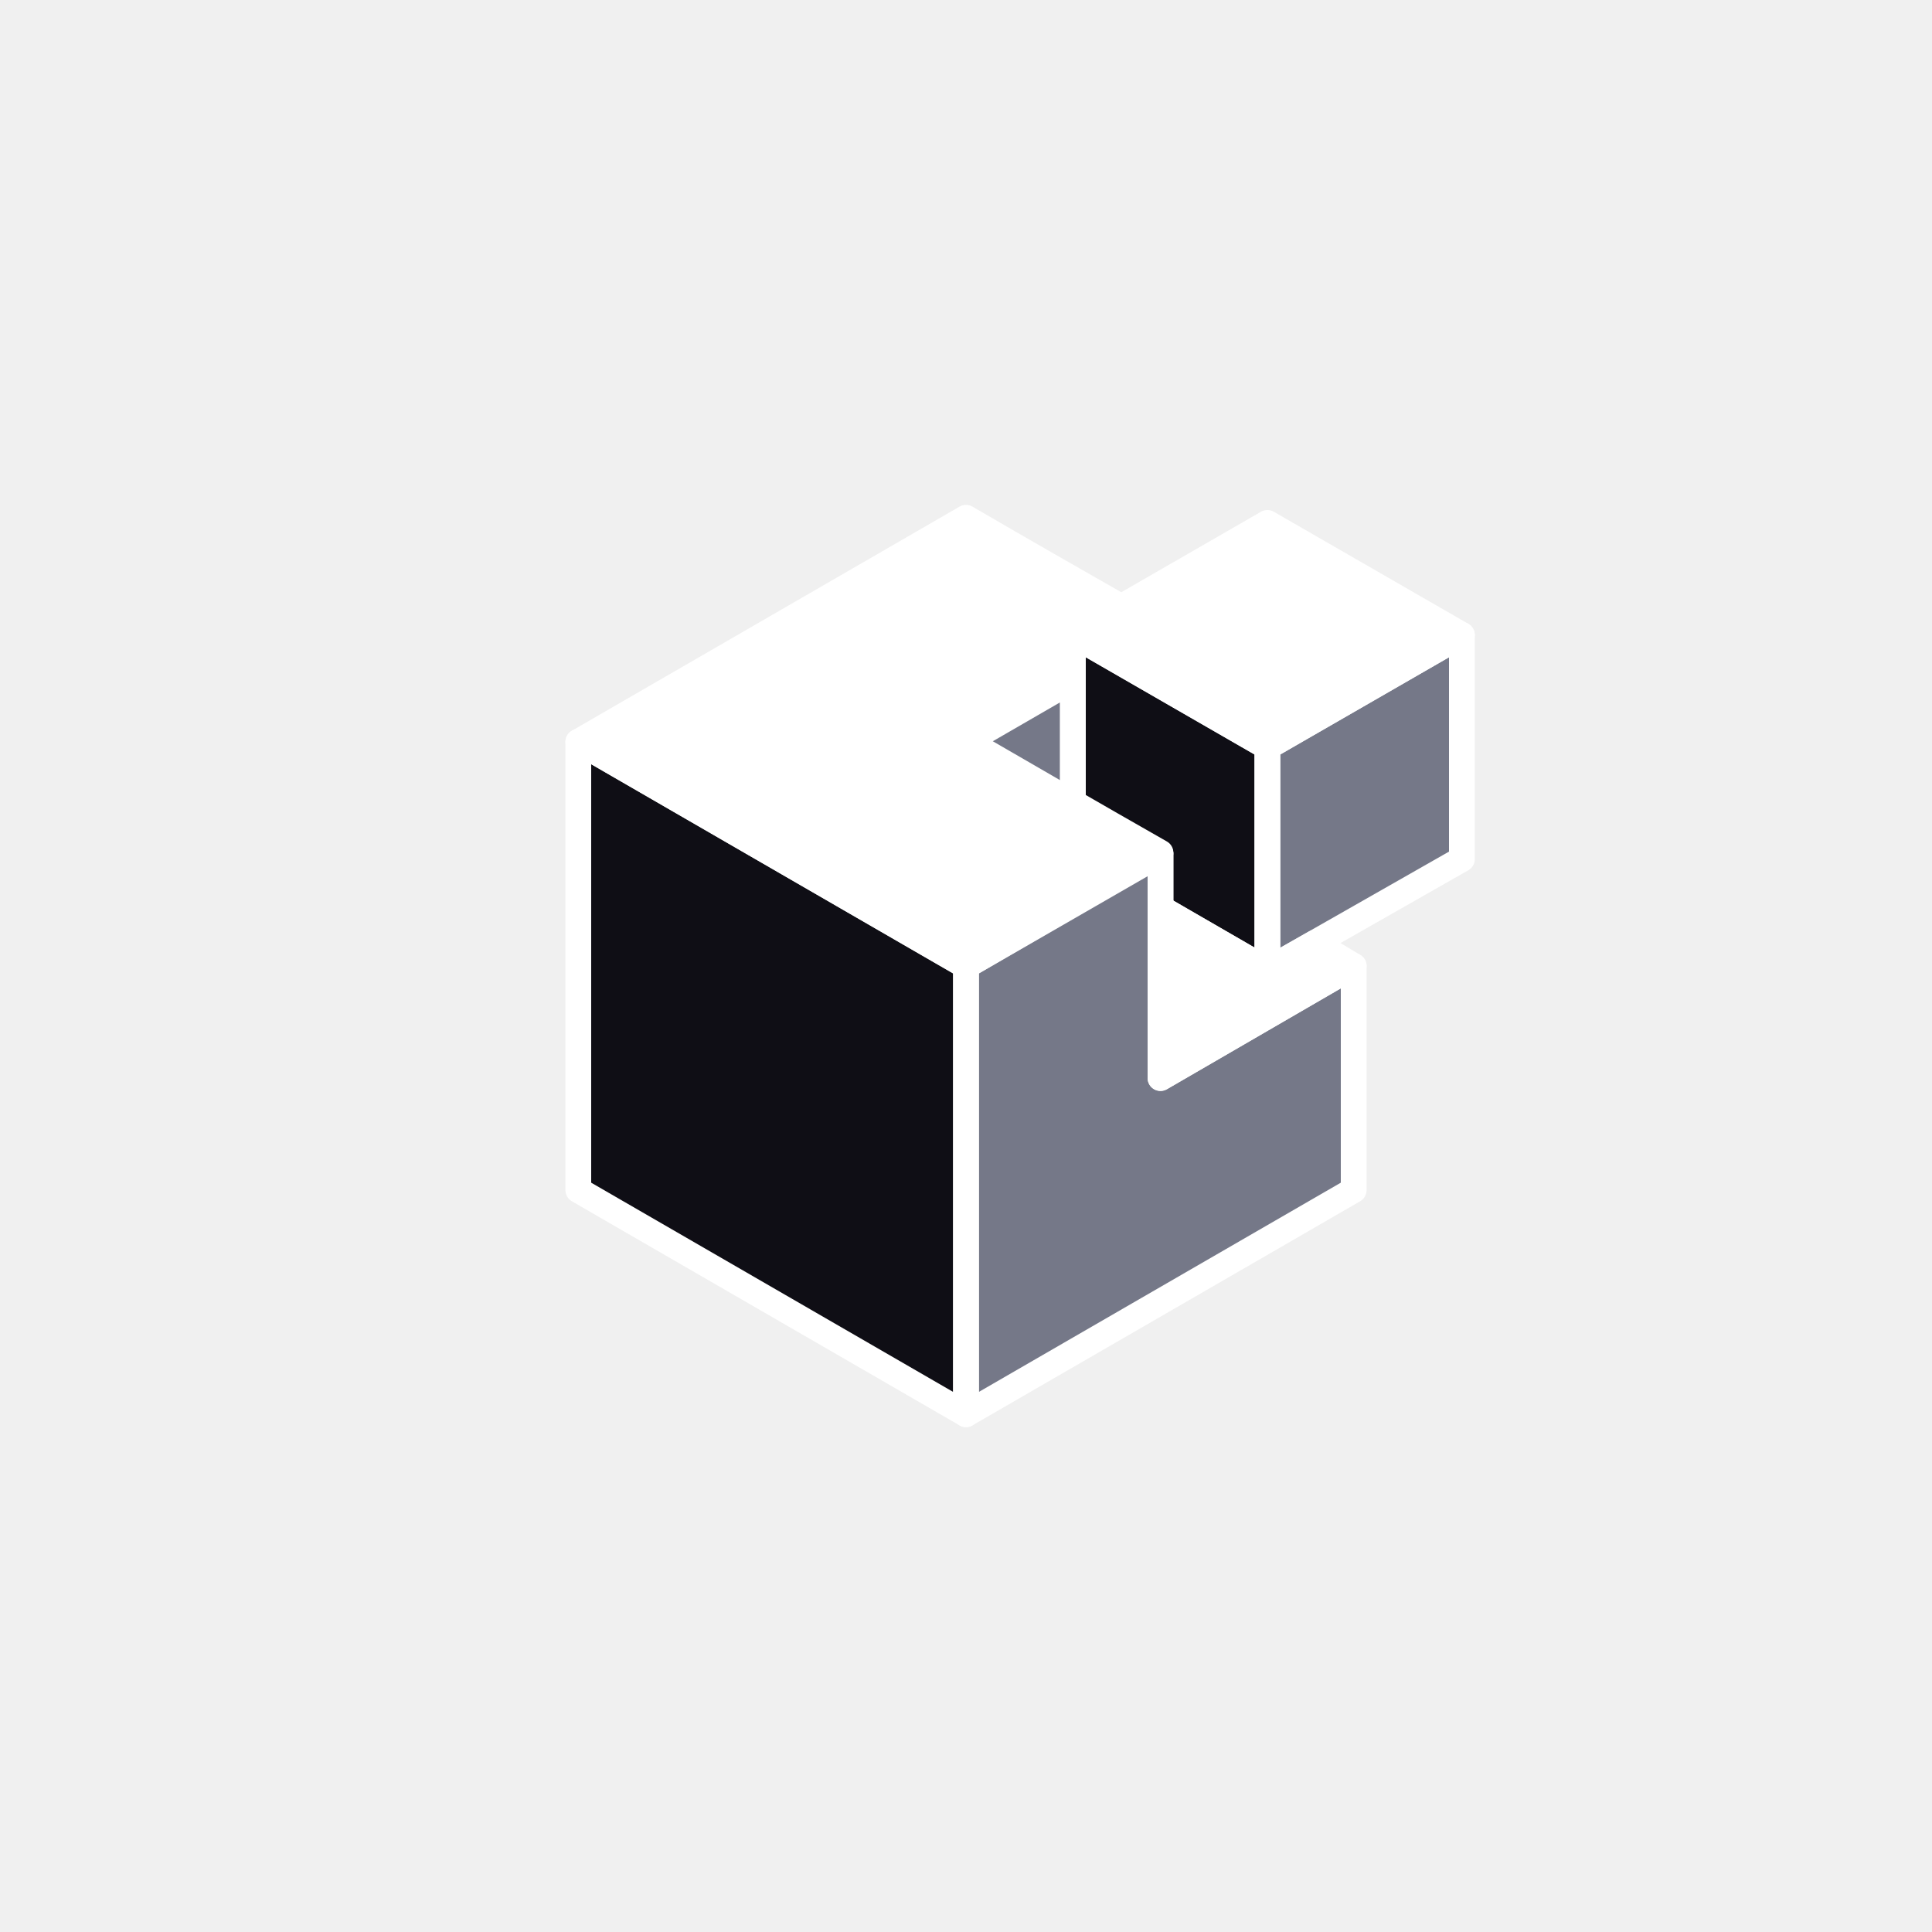
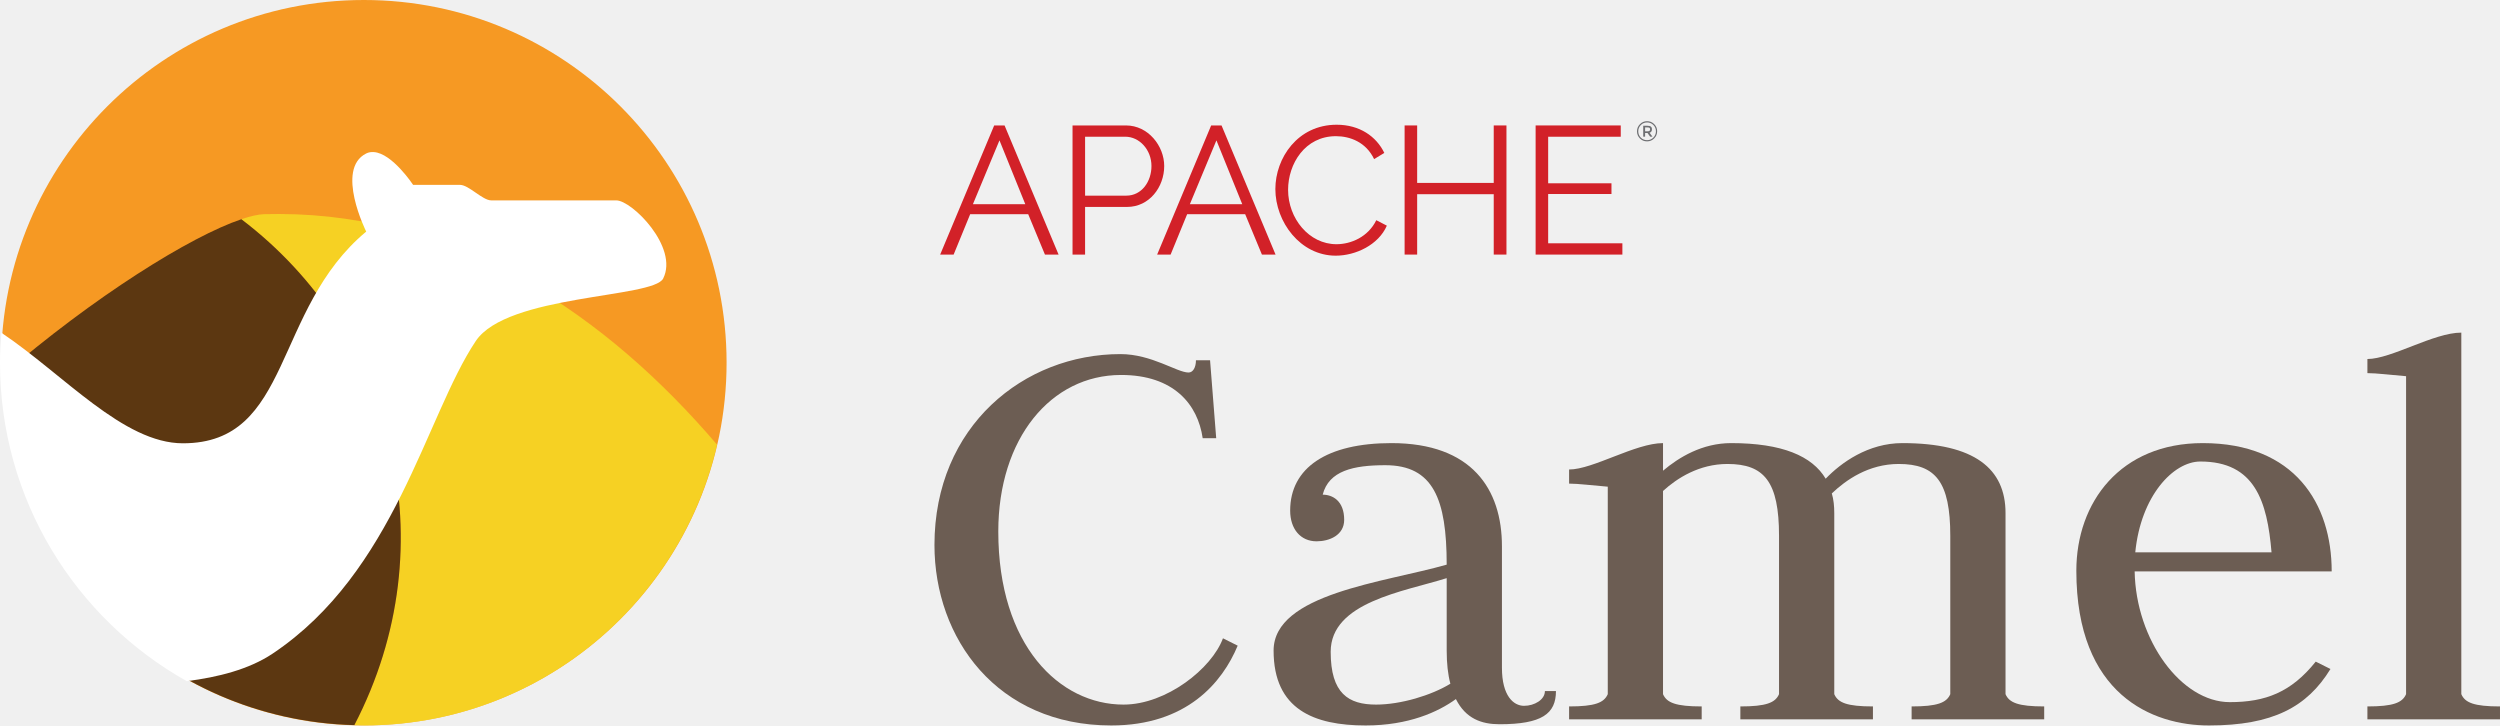
- <svg xmlns="http://www.w3.org/2000/svg" version="1.1" id="Layer_1" x="0px" y="0px" viewBox="0 0 150 150" style="enable-background:new 0 0 150 150;" xml:space="preserve">
-   <style type="text/css">
- 	.st0{fill:#FFFFFF;}
- 	.st1{fill:#757888;}
- 	.st2{fill:#0F0E15;}
- 	.st3{fill:none;stroke:#FFFFFF;stroke-width:2;stroke-linecap:round;stroke-linejoin:round;stroke-miterlimit:10;}
- </style>
-   <g>
-     <g>
-       <polygon class="st0" points="105.1,75 102.1,73.2 98.4,75.3 90.1,70.5 90.1,83.7   " />
-       <polygon class="st1" points="83.3,52.8 83.3,62.4 75,57.6   " />
-       <polygon class="st2" points="44.9,92.4 44.9,57.6 75,75 75,109.8   " />
-       <polygon class="st0" points="83.3,49.3 98.4,40.6 113.5,49.3 98.4,58   " />
-       <polygon class="st2" points="90.1,66.3 83.3,62.4 83.3,49.3 98.4,58 98.4,75.3 90.1,70.5   " />
-       <polygon class="st1" points="113.5,66.7 113.5,49.3 98.4,58 98.4,75.3   " />
-       <path class="st0" d="M44.9,57.6L75,40.2c3.4,2,12,6.9,12,6.9l-3.7,2.1v3.5c0,0-5.2,3-8.3,4.8c5,2.9,10,5.8,15.1,8.7L75,75    L44.9,57.6z" />
-       <polygon class="st1" points="105.1,75 90.1,83.7 90.1,66.3 75,75 75,109.8 105.1,92.4   " />
-     </g>
-     <g>
-       <polygon class="st3" points="105.1,75 102.1,73.2 98.4,75.3 90.1,70.5 90.1,83.7   " />
-       <polygon class="st3" points="83.3,52.8 83.3,62.4 75,57.6   " />
-       <polygon class="st3" points="44.9,92.4 44.9,57.6 75,75 75,109.8   " />
-       <polygon class="st3" points="83.3,49.3 98.4,40.6 113.5,49.3 98.4,58   " />
-       <polygon class="st3" points="90.1,66.3 83.3,62.4 83.3,49.3 98.4,58 98.4,75.3 90.1,70.5   " />
-       <polygon class="st3" points="113.5,66.7 113.5,49.3 98.4,58 98.4,75.3   " />
-       <path class="st3" d="M44.9,57.6L75,40.2c3.4,2,12,6.9,12,6.9l-3.7,2.1v3.5c0,0-5.2,3-8.3,4.8c5,2.9,10,5.8,15.1,8.7L75,75    L44.9,57.6z" />
-       <polygon class="st3" points="105.1,75 90.1,83.7 90.1,66.3 75,75 75,109.8 105.1,92.4   " />
+ <svg xmlns="http://www.w3.org/2000/svg" xmlns:xlink="http://www.w3.org/1999/xlink" width="141.215mm" height="40.978mm" viewBox="0 0 141.215 40.978" version="1.1" id="svg2343">
+   <defs id="defs2337">
+     <linearGradient xlink:href="#SVGID_1_-0" id="linearGradient4866" gradientUnits="userSpaceOnUse" x1="333.483" y1="702.6" x2="477.002" y2="563.73" />
+     <linearGradient id="SVGID_1_-0" gradientUnits="userSpaceOnUse" x1="-4229.666" y1="-4143.64" x2="-3987.589" y2="-3860.573" gradientTransform="matrix(0.4226,-0.9063,0.9063,0.4226,6189.036,-1936.836)">
+       <stop offset="0" style="stop-color:#F69923" id="stop3286-8" />
+       <stop offset="0.11" style="stop-color:#F79A23" id="stop3288-2" />
+       <stop offset="0.945" style="stop-color:#E97826" id="stop3290-2" />
+     </linearGradient>
+     <linearGradient xlink:href="#linearGradient3949" id="linearGradient4868" gradientUnits="userSpaceOnUse" x1="333.483" y1="702.6" x2="477.002" y2="563.73" />
+     <linearGradient gradientTransform="matrix(0.4226,-0.9063,0.9063,0.4226,6189.036,-1936.836)" y2="-3860.573" x2="-3987.589" y1="-4143.64" x1="-4229.666" gradientUnits="userSpaceOnUse" id="linearGradient3949">
+       <stop id="stop3951" style="stop-color:#F69923" offset="0" />
+       <stop id="stop3953" style="stop-color:#F79A23" offset="0.08" />
+       <stop id="stop3955" style="stop-color:#E97826" offset="0.419" />
+     </linearGradient>
+     <linearGradient xlink:href="#linearGradient4556" id="linearGradient4870" gradientUnits="userSpaceOnUse" x1="633.551" y1="814.599" x2="566.471" y2="909.117" />
+     <linearGradient gradientTransform="matrix(0.4226,-0.9063,0.9063,0.4226,6189.036,-1936.836)" y2="-3860.573" x2="-3987.589" y1="-4143.64" x1="-4229.666" gradientUnits="userSpaceOnUse" id="linearGradient4556">
+       <stop id="stop4558" style="stop-color:#f6e423;stop-opacity:1" offset="0" />
+       <stop id="stop4560" style="stop-color:#F79A23" offset="0.412" />
+       <stop id="stop4562" style="stop-color:#E97826" offset="0.733" />
+     </linearGradient>
+   </defs>
+   <g id="layer1" transform="translate(210.4585,-18.46432)">
+     <g id="g4839" transform="matrix(0.315204,0,0,0.315204,-253.464,-173.701)">
+       <g id="g4763" transform="translate(73.91896,19.51005)">
+         <g transform="translate(-72.02315,20.16005)" id="g4765">
+           <g style="font-size:27.92px;font-family:Sans;letter-spacing:0px;word-spacing:0px;fill:#6c5d53" id="g4767">
+             <path d="m 335.44,637.18 c 9.46,0 13.75,5.28 14.63,11.33 h 2.42 l -1.1,-13.97 h -2.53 c 0,1.32 -0.55,2.2 -1.32,2.2 -2.09,0 -6.6,-3.3 -12.21,-3.3 -17.27,0 -33.33,12.87 -33.33,34.21 0,16.72 11.22,32.34 31.68,32.34 13.53,0 19.91,-7.7 22.66,-14.3 l -2.64,-1.32 c -1.98,5.39 -10.12,11.88 -17.82,11.88 -11.44,0 -22.44,-10.56 -22.44,-31.02 0,-16.72 9.46,-28.05 22,-28.05" style="-inkscape-font-specification:'Judson Medium'" id="path4769" />
+             <path d="m 371.575,658.63 c 1.1,-4.29 5.5,-5.28 11.22,-5.28 8.58,0 11,6.05 11,17.82 -11.11,3.19 -31.02,5.17 -31.02,15.4 0,10.56 7.26,13.42 16.5,13.42 7.7,0 12.98,-2.42 16.17,-4.73 1.76,3.52 4.62,4.51 7.81,4.51 7.59,0 10.12,-1.87 10.12,-5.94 h -1.98 c 0,1.54 -1.87,2.64 -3.74,2.64 -1.87,0 -3.96,-1.76 -3.96,-6.82 v -21.78 c 0,-10.23 -5.39,-18.48 -19.8,-18.48 -11.55,0 -18.15,4.4 -18.15,12.1 0,3.3 1.87,5.5 4.73,5.5 2.31,0 4.95,-1.1 4.95,-3.85 0,-3.41 -2.09,-4.51 -3.85,-4.51 m 22.88,33.88 c -3.41,2.09 -8.91,3.74 -13.31,3.74 -4.95,0 -8.14,-1.98 -8.14,-9.46 0,-8.91 13.09,-10.78 20.79,-13.2 v 12.98 c 0,2.31 0.22,4.29 0.66,5.94" style="-inkscape-font-specification:'Judson Medium'" id="path4771" />
+             <path d="m 415.731,698.89 h 23.76 v -2.31 c -4.62,0 -6.27,-0.66 -6.93,-2.2 v -36.41 c 2.53,-2.31 6.49,-4.84 11.55,-4.84 6.6,0 9.24,3.19 9.24,12.87 v 28.38 c -0.66,1.54 -2.31,2.2 -6.93,2.2 v 2.31 h 23.76 v -2.31 c -4.62,0 -6.27,-0.66 -6.93,-2.2 v -32.45 c 0,-1.21 -0.11,-2.42 -0.44,-3.52 2.53,-2.42 6.6,-5.28 11.99,-5.28 6.6,0 9.24,3.19 9.24,12.87 v 28.38 c -0.66,1.54 -2.31,2.2 -6.93,2.2 v 2.31 h 23.76 v -2.31 c -4.62,0 -6.27,-0.66 -6.93,-2.2 v -32.45 c 0,-7.92 -5.5,-12.54 -18.48,-12.54 -6.16,0 -11,3.52 -13.75,6.38 -2.42,-4.07 -7.81,-6.38 -16.94,-6.38 -5.17,0 -9.35,2.53 -12.21,4.95 v -4.95 c -4.95,0 -12.54,4.73 -16.83,4.73 v 2.53 c 1.65,0 4.18,0.33 6.93,0.55 v 37.18 c -0.66,1.54 -2.31,2.2 -6.93,2.2 v 2.31" style="-inkscape-font-specification:'Judson Medium'" id="path4773" />
+             <path d="m 517.081,672.38 h 35.31 c 0,-12.1 -6.6,-22.99 -23.1,-22.99 -14.74,0 -22.66,10.56 -22.66,22.88 0,22.22 13.64,27.72 23.76,27.72 11.44,0 17.6,-3.3 21.78,-10.12 l -2.64,-1.32 c -4.4,5.5 -9.02,7.26 -15.4,7.26 -8.69,0 -16.83,-11.11 -17.05,-23.43 m 0.11,-3.41 c 0.99,-10.12 6.82,-16.28 11.66,-16.28 9.79,0 11.99,7.15 12.76,16.28 h -24.42" style="-inkscape-font-specification:'Judson Medium'" id="path4775" />
+             <path d="m 558.791,698.89 h 23.76 v -2.31 c -4.62,0 -6.27,-0.66 -6.93,-2.2 v -64.79 c -4.95,0 -12.54,4.73 -16.83,4.73 v 2.53 c 1.65,0 4.18,0.33 6.93,0.55 v 56.98 c -0.66,1.54 -2.31,2.2 -6.93,2.2 v 2.31" style="-inkscape-font-specification:'Judson Medium'" id="path4777" />
+           </g>
+           <g transform="matrix(0.3554994,0,0,0.3554994,203.401,388.2652)" id="g4779">
+             <path style="fill:#d22128" d="m 280.233,639.497 27.233,-65.096 h 5.227 l 27.233,65.096 h -6.877 l -8.44,-20.356 h -29.247 l -8.341,20.356 z m 29.896,-57.581 -13.391,32.185 h 26.408 z" id="path4781" />
+             <path style="fill:#d22128" d="m 346.958,639.497 v -65.096 h 26.958 c 11.19,0 19.256,10.365 19.256,20.444 0,10.64 -7.515,20.631 -18.706,20.631 h -21.182 v 24.02 z m 6.327,-29.709 h 20.807 c 7.702,0 12.654,-7.064 12.654,-14.943 0,-8.165 -6.052,-14.767 -13.204,-14.767 h -20.257 z" id="path4783" />
+             <path style="fill:#d22128" d="m 389.608,639.497 27.233,-65.096 h 5.227 l 27.233,65.096 h -6.877 l -8.44,-20.356 h -29.247 l -8.341,20.356 z m 29.885,-57.581 -13.391,32.185 h 26.408 z" id="path4785" />
+             <path style="fill:#d22128" d="m 480.1,574.037 c 11.554,0 19.982,5.865 24.02,14.216 l -5.139,3.114 c -4.126,-8.616 -12.192,-11.554 -19.256,-11.554 -15.592,0 -24.108,13.941 -24.108,27.046 0,14.392 10.541,27.41 24.384,27.41 7.339,0 15.955,-3.664 20.081,-12.104 l 5.315,2.751 c -4.214,9.716 -15.768,15.13 -25.759,15.13 -17.881,0 -30.435,-17.055 -30.435,-33.56 0,-15.68 11.268,-32.449 30.898,-32.449 z" id="path4787" />
+             <path style="fill:#d22128" d="m 565.695,574.4 v 65.096 h -6.415 v -30.435 h -38.6 v 30.435 h -6.327 v -65.096 h 6.327 v 28.972 h 38.6 v -28.972 z" id="path4789" />
+             <path style="fill:#d22128" d="m 624.134,633.808 v 5.689 h -43.739 v -65.096 h 42.913 v 5.689 h -36.586 v 23.47 h 31.91 v 5.403 h -31.91 v 24.846 z" id="path4791" />
+             <path style="fill:#6d6e71" d="m 640.177,573.74 c 0.99,0.99 1.485,2.19 1.485,3.587 0,1.397 -0.495,2.597 -1.485,3.598 -0.99,1.001 -2.201,1.507 -3.609,1.507 -1.419,0 -2.619,-0.495 -3.598,-1.485 -0.979,-0.99 -1.474,-2.19 -1.474,-3.587 0,-1.397 0.495,-2.597 1.485,-3.598 0.99,-1.001 2.19,-1.507 3.598,-1.507 1.408,0 2.608,0.495 3.598,1.485 z m -0.429,6.767 c 0.869,-0.88 1.298,-1.937 1.298,-3.169 0,-1.232 -0.429,-2.278 -1.287,-3.147 -0.858,-0.869 -1.915,-1.309 -3.158,-1.309 -1.243,0 -2.3,0.44 -3.169,1.309 -0.858,0.88 -1.298,1.937 -1.298,3.169 0,1.232 0.429,2.289 1.276,3.158 0.858,0.869 1.904,1.309 3.147,1.309 1.243,0 2.322,-0.44 3.191,-1.32 z m -0.715,-4.148 c 0,0.913 -0.396,1.485 -1.199,1.717 l 1.463,1.981 h -1.177 l -1.32,-1.838 h -1.21 v 1.838 h -0.957 v -5.502 h 2.069 c 0.836,0 1.43,0.143 1.794,0.429 0.363,0.286 0.539,0.748 0.539,1.375 z m -1.221,0.77 c 0.187,-0.154 0.286,-0.418 0.286,-0.781 0,-0.363 -0.099,-0.616 -0.297,-0.748 -0.198,-0.143 -0.539,-0.209 -1.045,-0.209 h -1.166 v 1.981 h 1.144 c 0.528,0 0.88,-0.077 1.078,-0.242 z" id="path4793" />
+           </g>
+         </g>
+         <g transform="translate(-5.401741,7.397634)" id="g4795" />
+       </g>
+       <g id="g4801" transform="translate(-386.8739,-169.4026)">
+         <g transform="translate(216.2639,-21.04569)" id="g4803">
+           <circle r="63.02" cy="629.226" cx="412.333" style="fill:url(#linearGradient4866);stroke:url(#linearGradient4868);stroke-width:5;stroke-linejoin:round" id="path4805" transform="matrix(0.9920596,0,0,0.9920596,-36.8047,240.8722)" />
+         </g>
+         <path id="path4807" d="m 573.312,817.406 c -0.889,-10e-4 -1.79,0.005 -2.688,0.031 -1.044,0.031 -2.446,0.362 -4.062,0.906 27.309,20.737 37.127,58.146 20.25,90.656 0.573,0.015 1.142,0.062 1.719,0.062 30.844,0 56.62,-21.493 63.281,-50.312 -19.573,-22.943 -46.118,-41.294 -78.5,-41.344 z" style="opacity:0.75;fill:url(#linearGradient4870)" />
+         <path id="path4809" d="m 566.562,818.344 c -9.068,3.052 -26.368,13.802 -43,28.156 1.263,34.195 28.961,61.607 63.25,62.5 16.877,-32.51 7.059,-69.919 -20.25,-90.656 z" style="opacity:0.75;fill:#28170b" />
+         <g id="g4811">
+           <path id="path4813" d="m 590.311,806.309 c -0.472,-0.032 -0.932,0.028 -1.375,0.25 -5.599,2.801 0,14 0,14 -16.807,14.009 -13.236,37.938 -32.844,37.938 -10.689,0 -21.322,-12.293 -32.531,-19.812 -0.144,1.773 -0.25,3.564 -0.25,5.375 0,24.515 13.51,45.863 33.469,57.063 5.583,-0.703 11.158,-2.114 15.344,-4.906 21.992,-14.662 27.452,-42.557 36.438,-56.031 5.596,-8.406 31.824,-7.677 33.594,-11.219 2.804,-5.602 -5.602,-14 -8.406,-14 h -22.406 c -1.566,0 -4.025,-2.781 -5.594,-2.781 h -8.406 c 0,0 -3.725,-5.65 -7.031,-5.875 z" style="fill:#ffffff" />
+         </g>
+       </g>
    </g>
  </g>
</svg>
